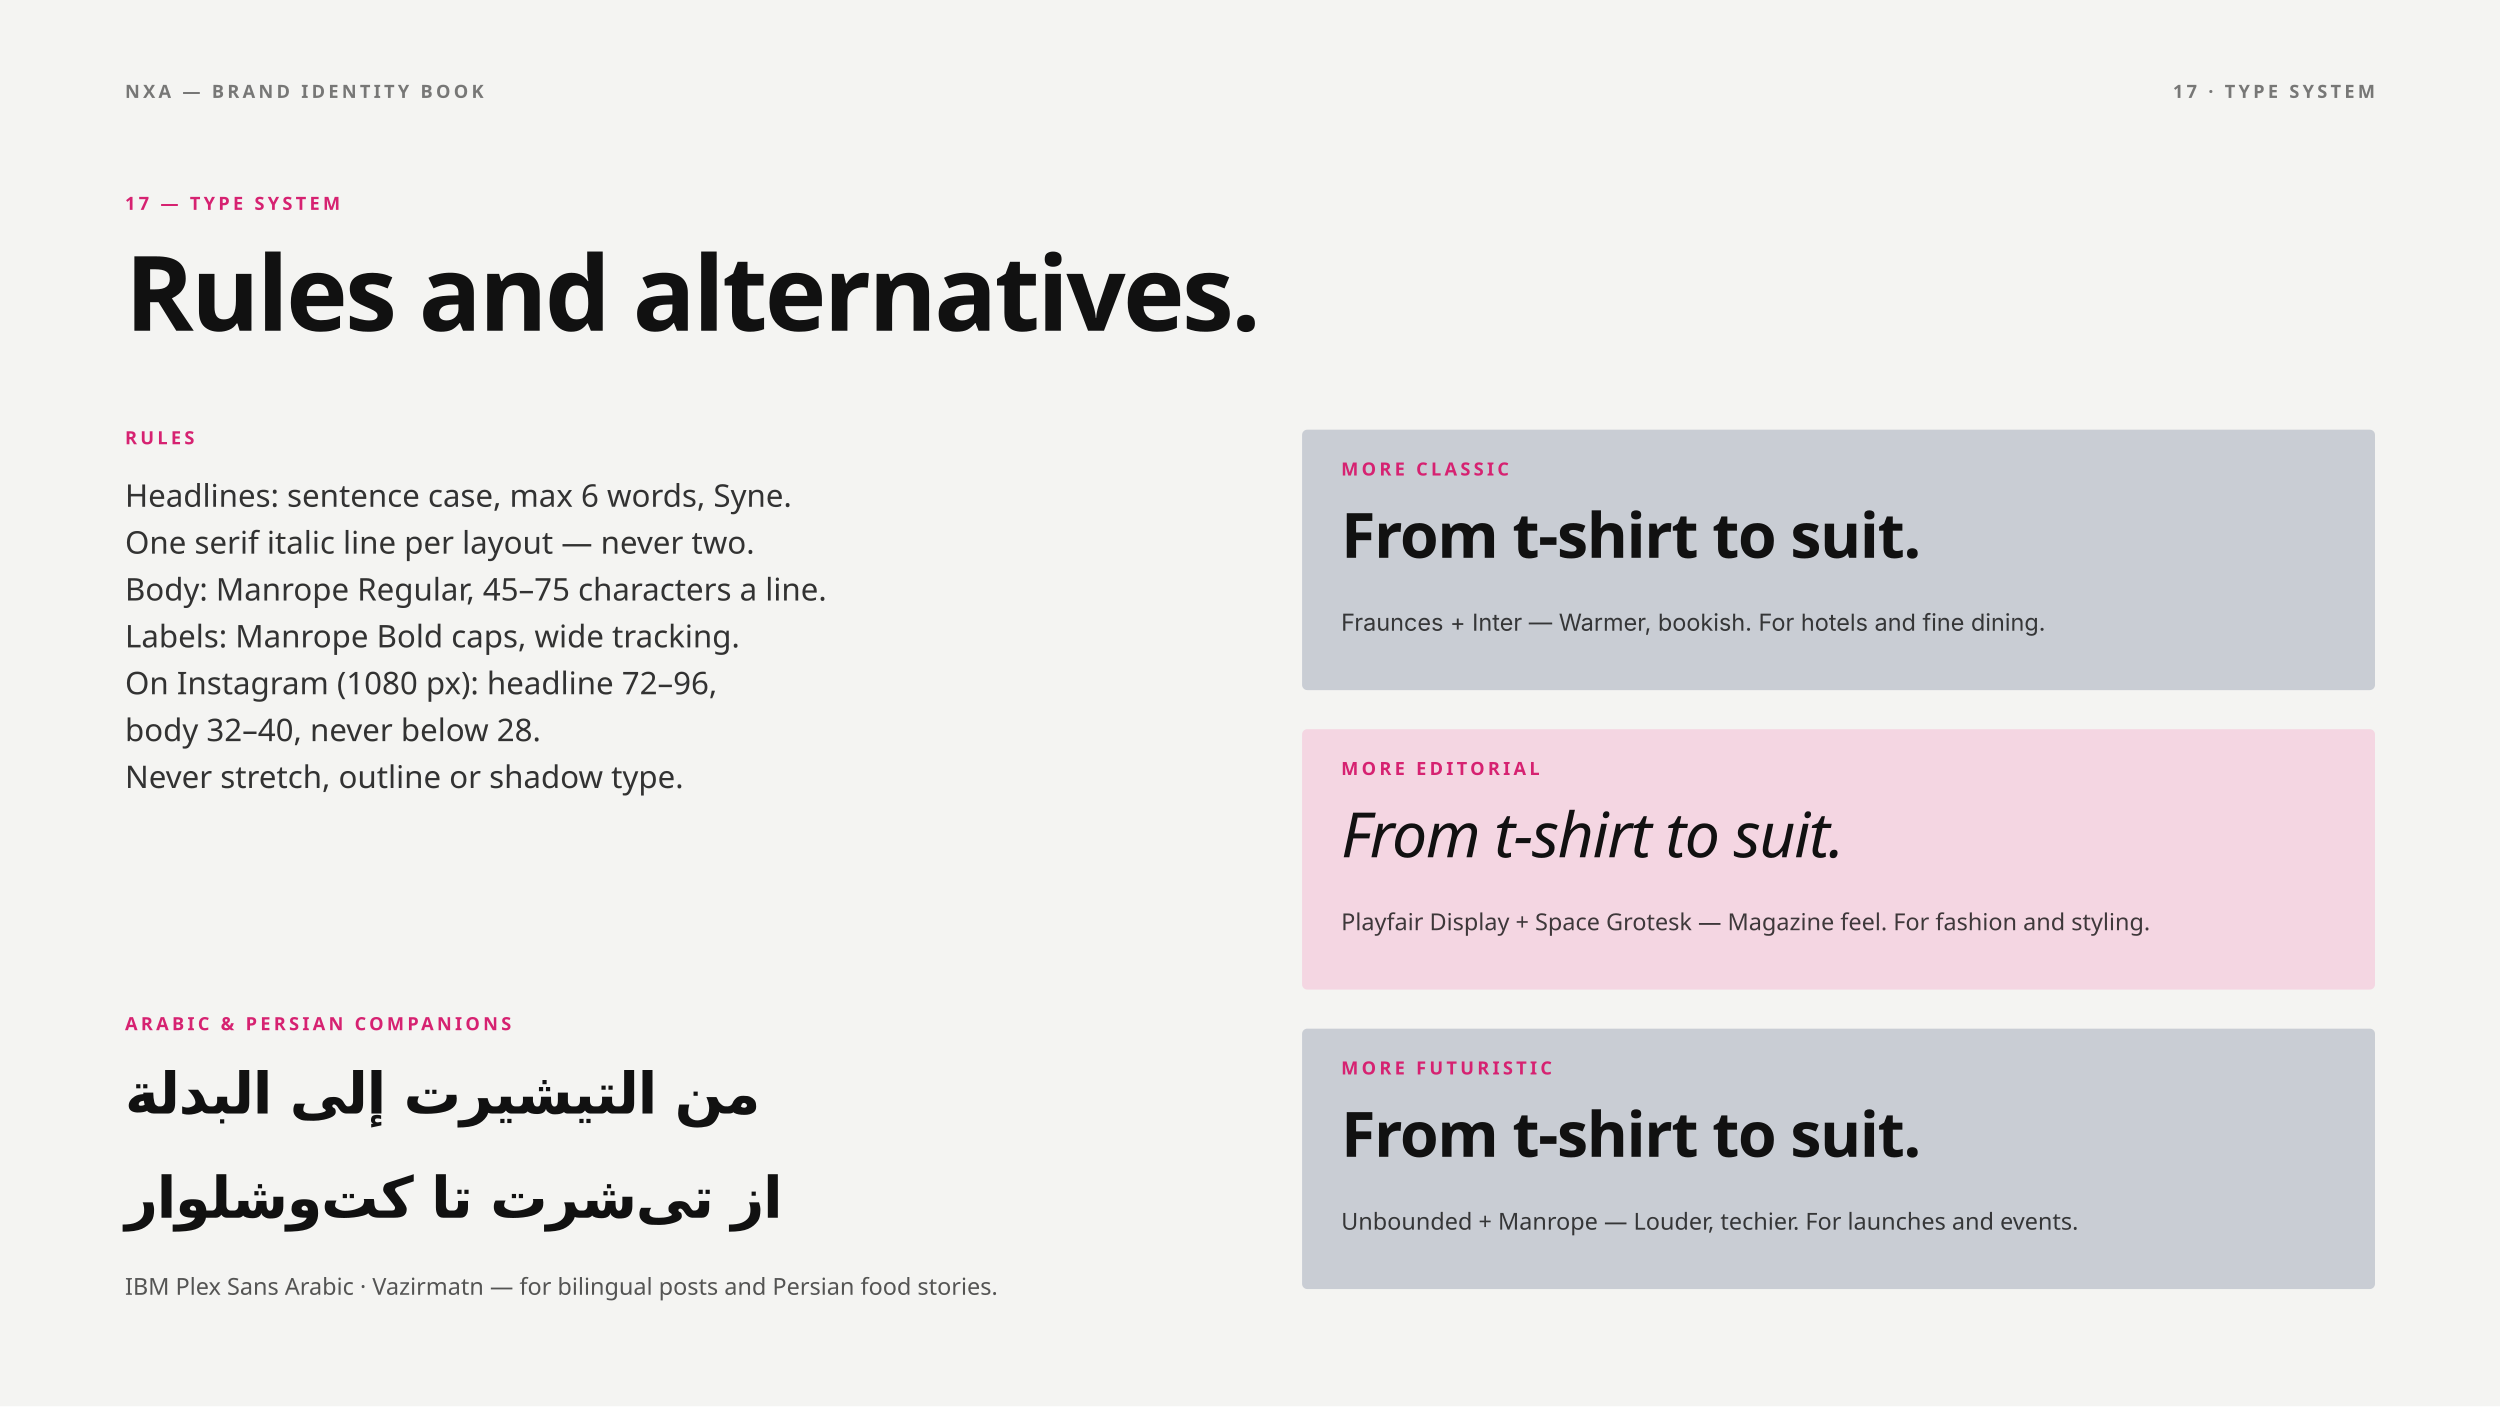
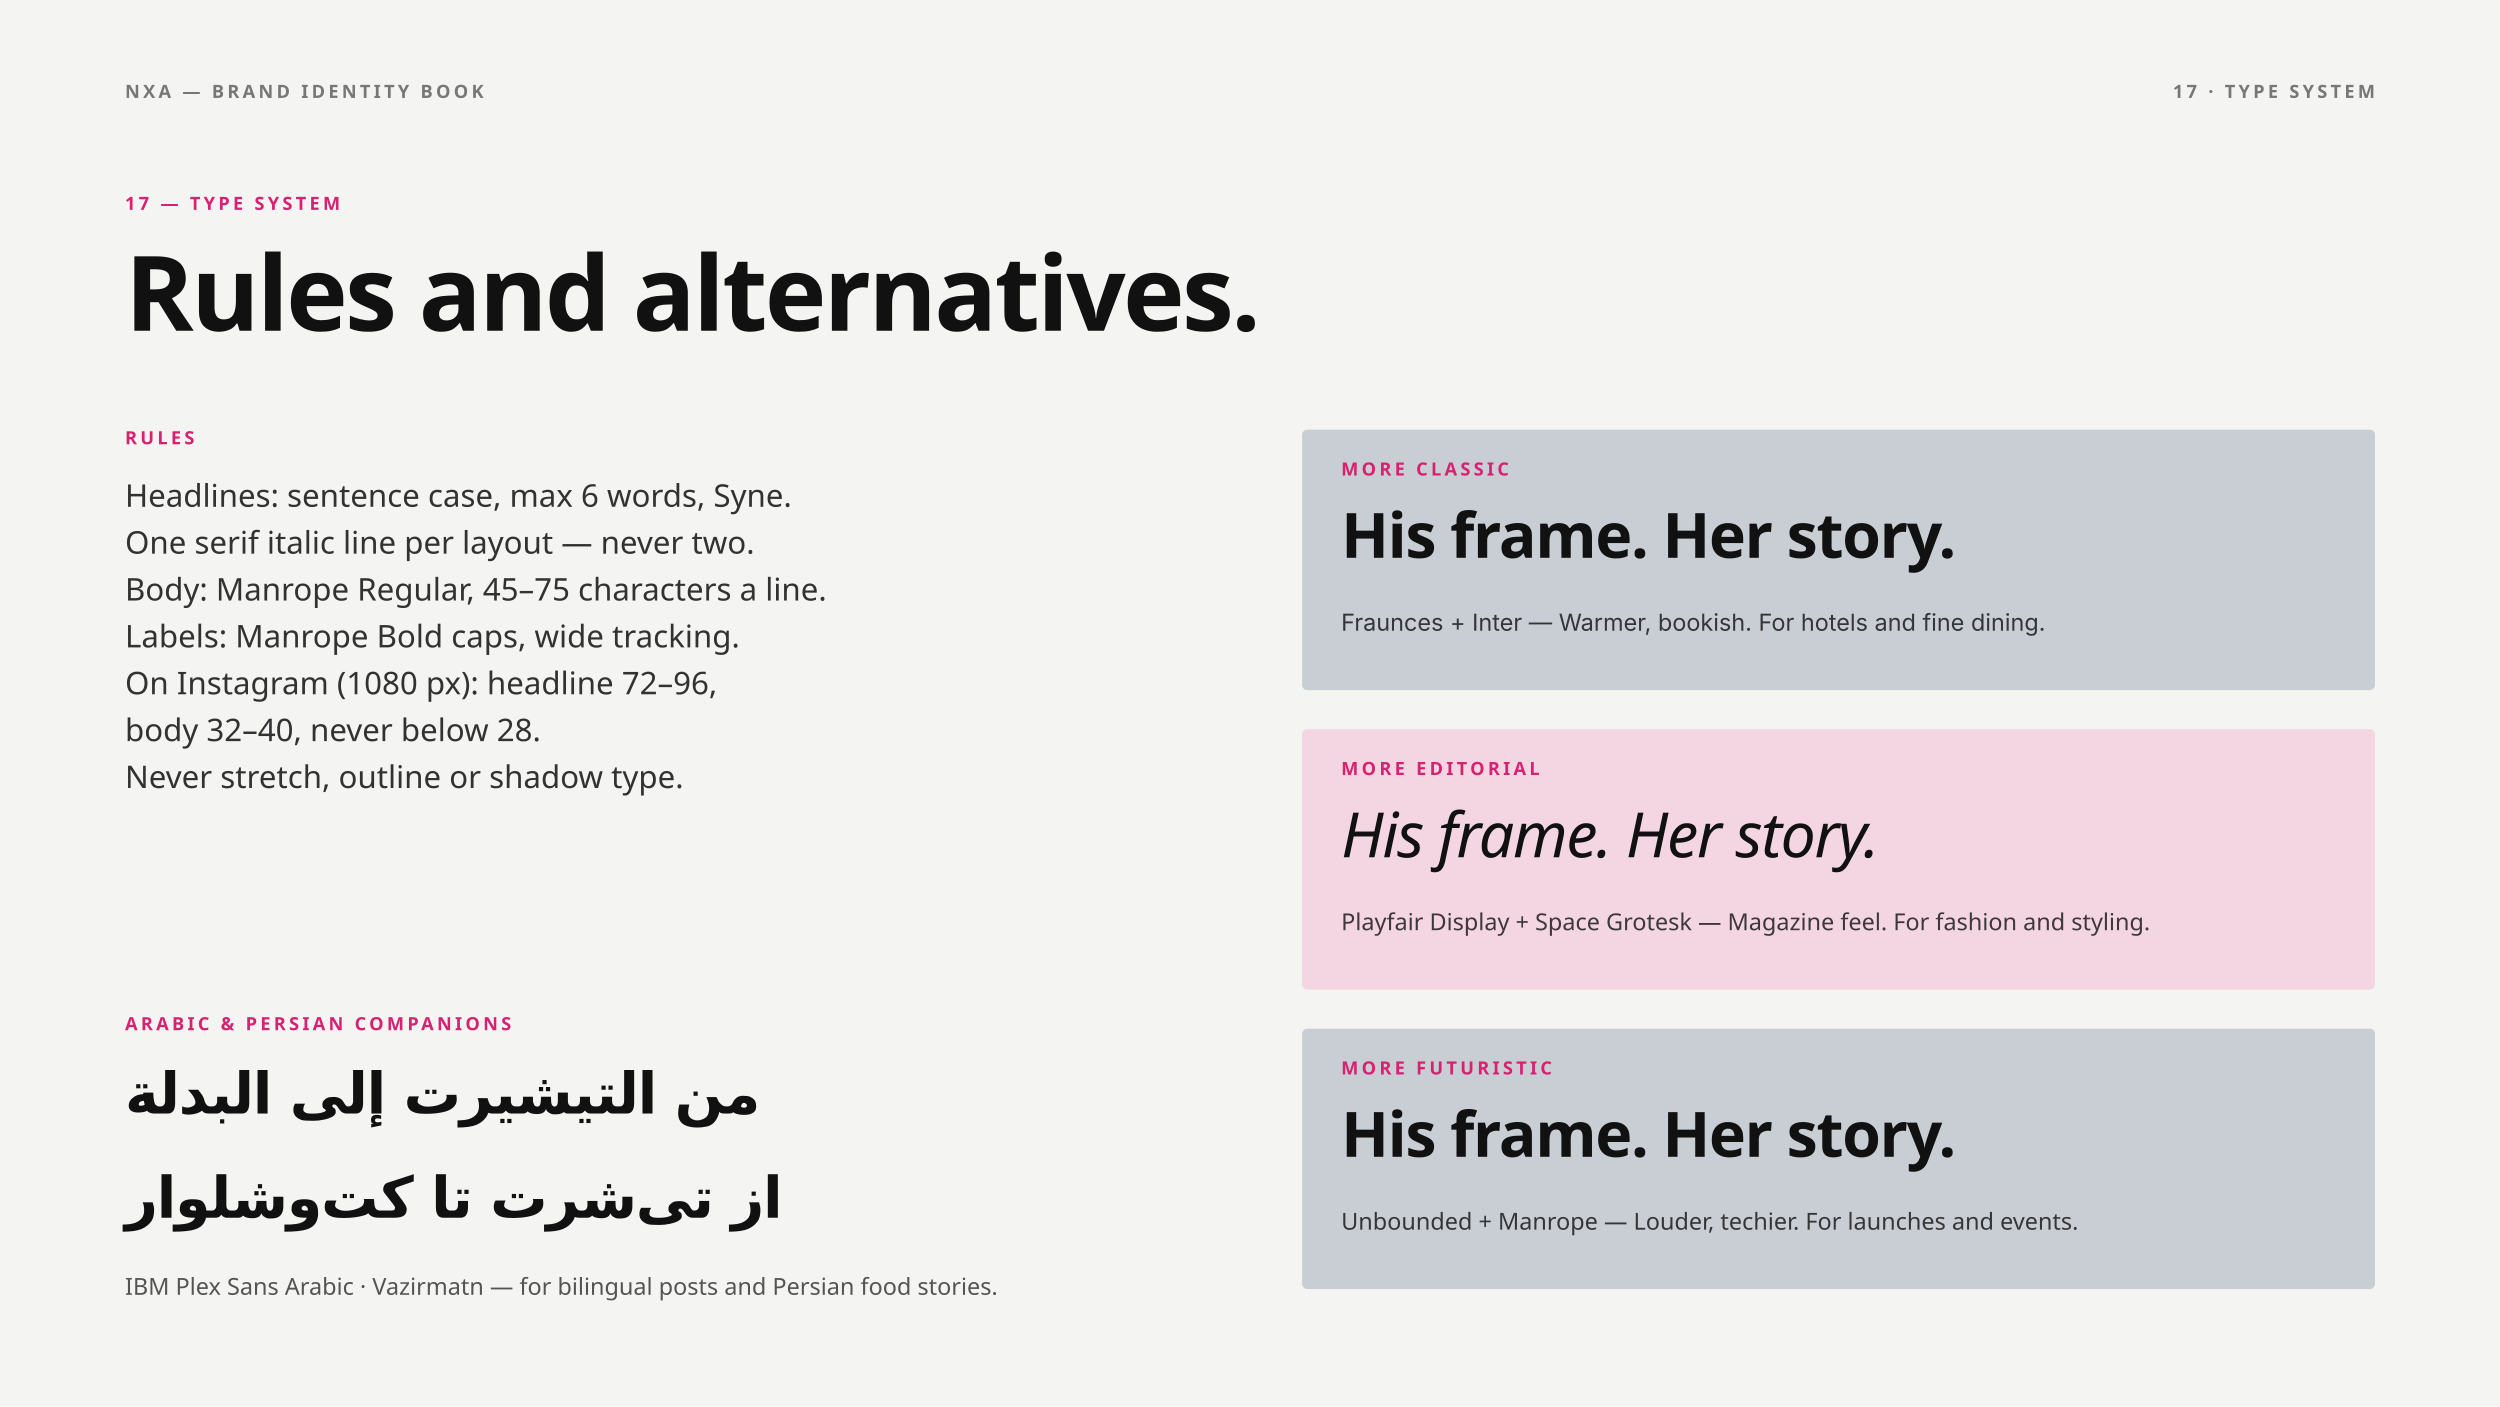
<svg xmlns="http://www.w3.org/2000/svg" width="1920" height="1080" viewBox="0 0 1920 1080">
  <rect x="0" y="0" width="1920" height="1080" rx="0" fill="#F4F4F2" fill-opacity="1" />
  <text x="96" y="75.2" font-family="Manrope" font-weight="700" font-style="normal" font-size="14" letter-spacing="2.5" fill="#111111" fill-opacity="0.55" text-anchor="start">
    <tspan x="96" dy="0.0">NXA — BRAND IDENTITY BOOK</tspan>
  </text>
  <text x="1824" y="75.2" font-family="Manrope" font-weight="700" font-style="normal" font-size="14" letter-spacing="2.5" fill="#111111" fill-opacity="0.55" text-anchor="end">
    <tspan x="1824" dy="0.0">17  ·  TYPE SYSTEM</tspan>
  </text>
  <text x="96" y="161.2" font-family="Manrope" font-weight="700" font-style="normal" font-size="14" letter-spacing="2.5" fill="#D62271" fill-opacity="1" text-anchor="start">
    <tspan x="96" dy="0.0">17 — TYPE SYSTEM</tspan>
  </text>
  <text x="96" y="254.0" font-family="Syne" font-weight="800" font-style="normal" font-size="80" letter-spacing="-2" fill="#111111" fill-opacity="1" text-anchor="start">
    <tspan x="96" dy="0.0">Rules and alternatives.</tspan>
  </text>
  <text x="96" y="341.2" font-family="Manrope" font-weight="700" font-style="normal" font-size="14" letter-spacing="2.5" fill="#D62271" fill-opacity="1" text-anchor="start">
    <tspan x="96" dy="0.0">RULES</tspan>
  </text>
  <text x="96" y="389.2" font-family="Manrope" font-weight="400" font-style="normal" font-size="24" letter-spacing="0" fill="#111111" fill-opacity="0.85" text-anchor="start">
    <tspan x="96" dy="0.0">Headlines: sentence case, max 6 words, Syne.</tspan>
    <tspan x="96" dy="36.0">One serif italic line per layout — never two.</tspan>
    <tspan x="96" dy="36.0">Body: Manrope Regular, 45–75 characters a line.</tspan>
    <tspan x="96" dy="36.0">Labels: Manrope Bold caps, wide tracking.</tspan>
    <tspan x="96" dy="36.0">On Instagram (1080 px): headline 72–96,</tspan>
    <tspan x="96" dy="36.0">body 32–40, never below 28.</tspan>
    <tspan x="96" dy="36.0">Never stretch, outline or shadow type.</tspan>
  </text>
  <text x="96" y="791.2" font-family="Manrope" font-weight="700" font-style="normal" font-size="14" letter-spacing="2.5" fill="#D62271" fill-opacity="1" text-anchor="start">
    <tspan x="96" dy="0.0">ARABIC &amp; PERSIAN COMPANIONS</tspan>
  </text>
  <text x="96" y="855.2" font-family="IBM Plex Sans Arabic" font-weight="700" font-style="normal" font-size="44" letter-spacing="-1" fill="#111111" fill-opacity="1" text-anchor="start">
    <tspan x="96" dy="0.0">من التيشيرت إلى البدلة</tspan>
  </text>
  <text x="96" y="935.2" font-family="Vazirmatn" font-weight="700" font-style="normal" font-size="44" letter-spacing="-1" fill="#111111" fill-opacity="1" text-anchor="start">
    <tspan x="96" dy="0.0">از تی‌شرت تا کت‌وشلوار</tspan>
  </text>
  <text x="96" y="994.4" font-family="Manrope" font-weight="400" font-style="normal" font-size="18" letter-spacing="0" fill="#111111" fill-opacity="0.7" text-anchor="start">
    <tspan x="96" dy="0.0">IBM Plex Sans Arabic · Vazirmatn — for bilingual posts and Persian food stories.</tspan>
  </text>
  <rect x="1000" y="330" width="824" height="200" rx="4" fill="#C9CDD4" fill-opacity="1" />
  <text x="1030" y="365.2" font-family="Manrope" font-weight="700" font-style="normal" font-size="14" letter-spacing="2.5" fill="#D62271" fill-opacity="1" text-anchor="start">
    <tspan x="1030" dy="0.0">MORE CLASSIC</tspan>
  </text>
  <text x="1030" y="428.4" font-family="Fraunces" font-weight="600" font-style="normal" font-size="48" letter-spacing="-1" fill="#111111" fill-opacity="1" text-anchor="start">
-     <tspan x="1030" dy="0.0">From t-shirt to suit.</tspan>
+     <tspan x="1030" dy="0.0">His frame. Her story.</tspan>
  </text>
  <text x="1030" y="484.4" font-family="Inter" font-weight="400" font-style="normal" font-size="18" letter-spacing="0" fill="#111111" fill-opacity="0.8" text-anchor="start">
    <tspan x="1030" dy="0.0">Fraunces + Inter — Warmer, bookish. For hotels and fine dining.</tspan>
  </text>
  <rect x="1000" y="560" width="824" height="200" rx="4" fill="#F4D6E2" fill-opacity="1" />
  <text x="1030" y="595.2" font-family="Manrope" font-weight="700" font-style="normal" font-size="14" letter-spacing="2.5" fill="#D62271" fill-opacity="1" text-anchor="start">
    <tspan x="1030" dy="0.0">MORE EDITORIAL</tspan>
  </text>
  <text x="1030" y="658.4" font-family="Playfair Display" font-weight="400" font-style="italic" font-size="48" letter-spacing="-1" fill="#111111" fill-opacity="1" text-anchor="start">
-     <tspan x="1030" dy="0.0">From t-shirt to suit.</tspan>
+     <tspan x="1030" dy="0.0">His frame. Her story.</tspan>
  </text>
  <text x="1030" y="714.4" font-family="Space Grotesk" font-weight="400" font-style="normal" font-size="18" letter-spacing="0" fill="#111111" fill-opacity="0.8" text-anchor="start">
    <tspan x="1030" dy="0.0">Playfair Display + Space Grotesk — Magazine feel. For fashion and styling.</tspan>
  </text>
  <rect x="1000" y="790" width="824" height="200" rx="4" fill="#C9CDD4" fill-opacity="1" />
  <text x="1030" y="825.2" font-family="Manrope" font-weight="700" font-style="normal" font-size="14" letter-spacing="2.5" fill="#D62271" fill-opacity="1" text-anchor="start">
    <tspan x="1030" dy="0.0">MORE FUTURISTIC</tspan>
  </text>
  <text x="1030" y="888.4" font-family="Unbounded" font-weight="700" font-style="normal" font-size="48" letter-spacing="-1" fill="#111111" fill-opacity="1" text-anchor="start">
-     <tspan x="1030" dy="0.0">From t-shirt to suit.</tspan>
+     <tspan x="1030" dy="0.0">His frame. Her story.</tspan>
  </text>
  <text x="1030" y="944.4" font-family="Manrope" font-weight="400" font-style="normal" font-size="18" letter-spacing="0" fill="#111111" fill-opacity="0.8" text-anchor="start">
    <tspan x="1030" dy="0.0">Unbounded + Manrope — Louder, techier. For launches and events.</tspan>
  </text>
</svg>
